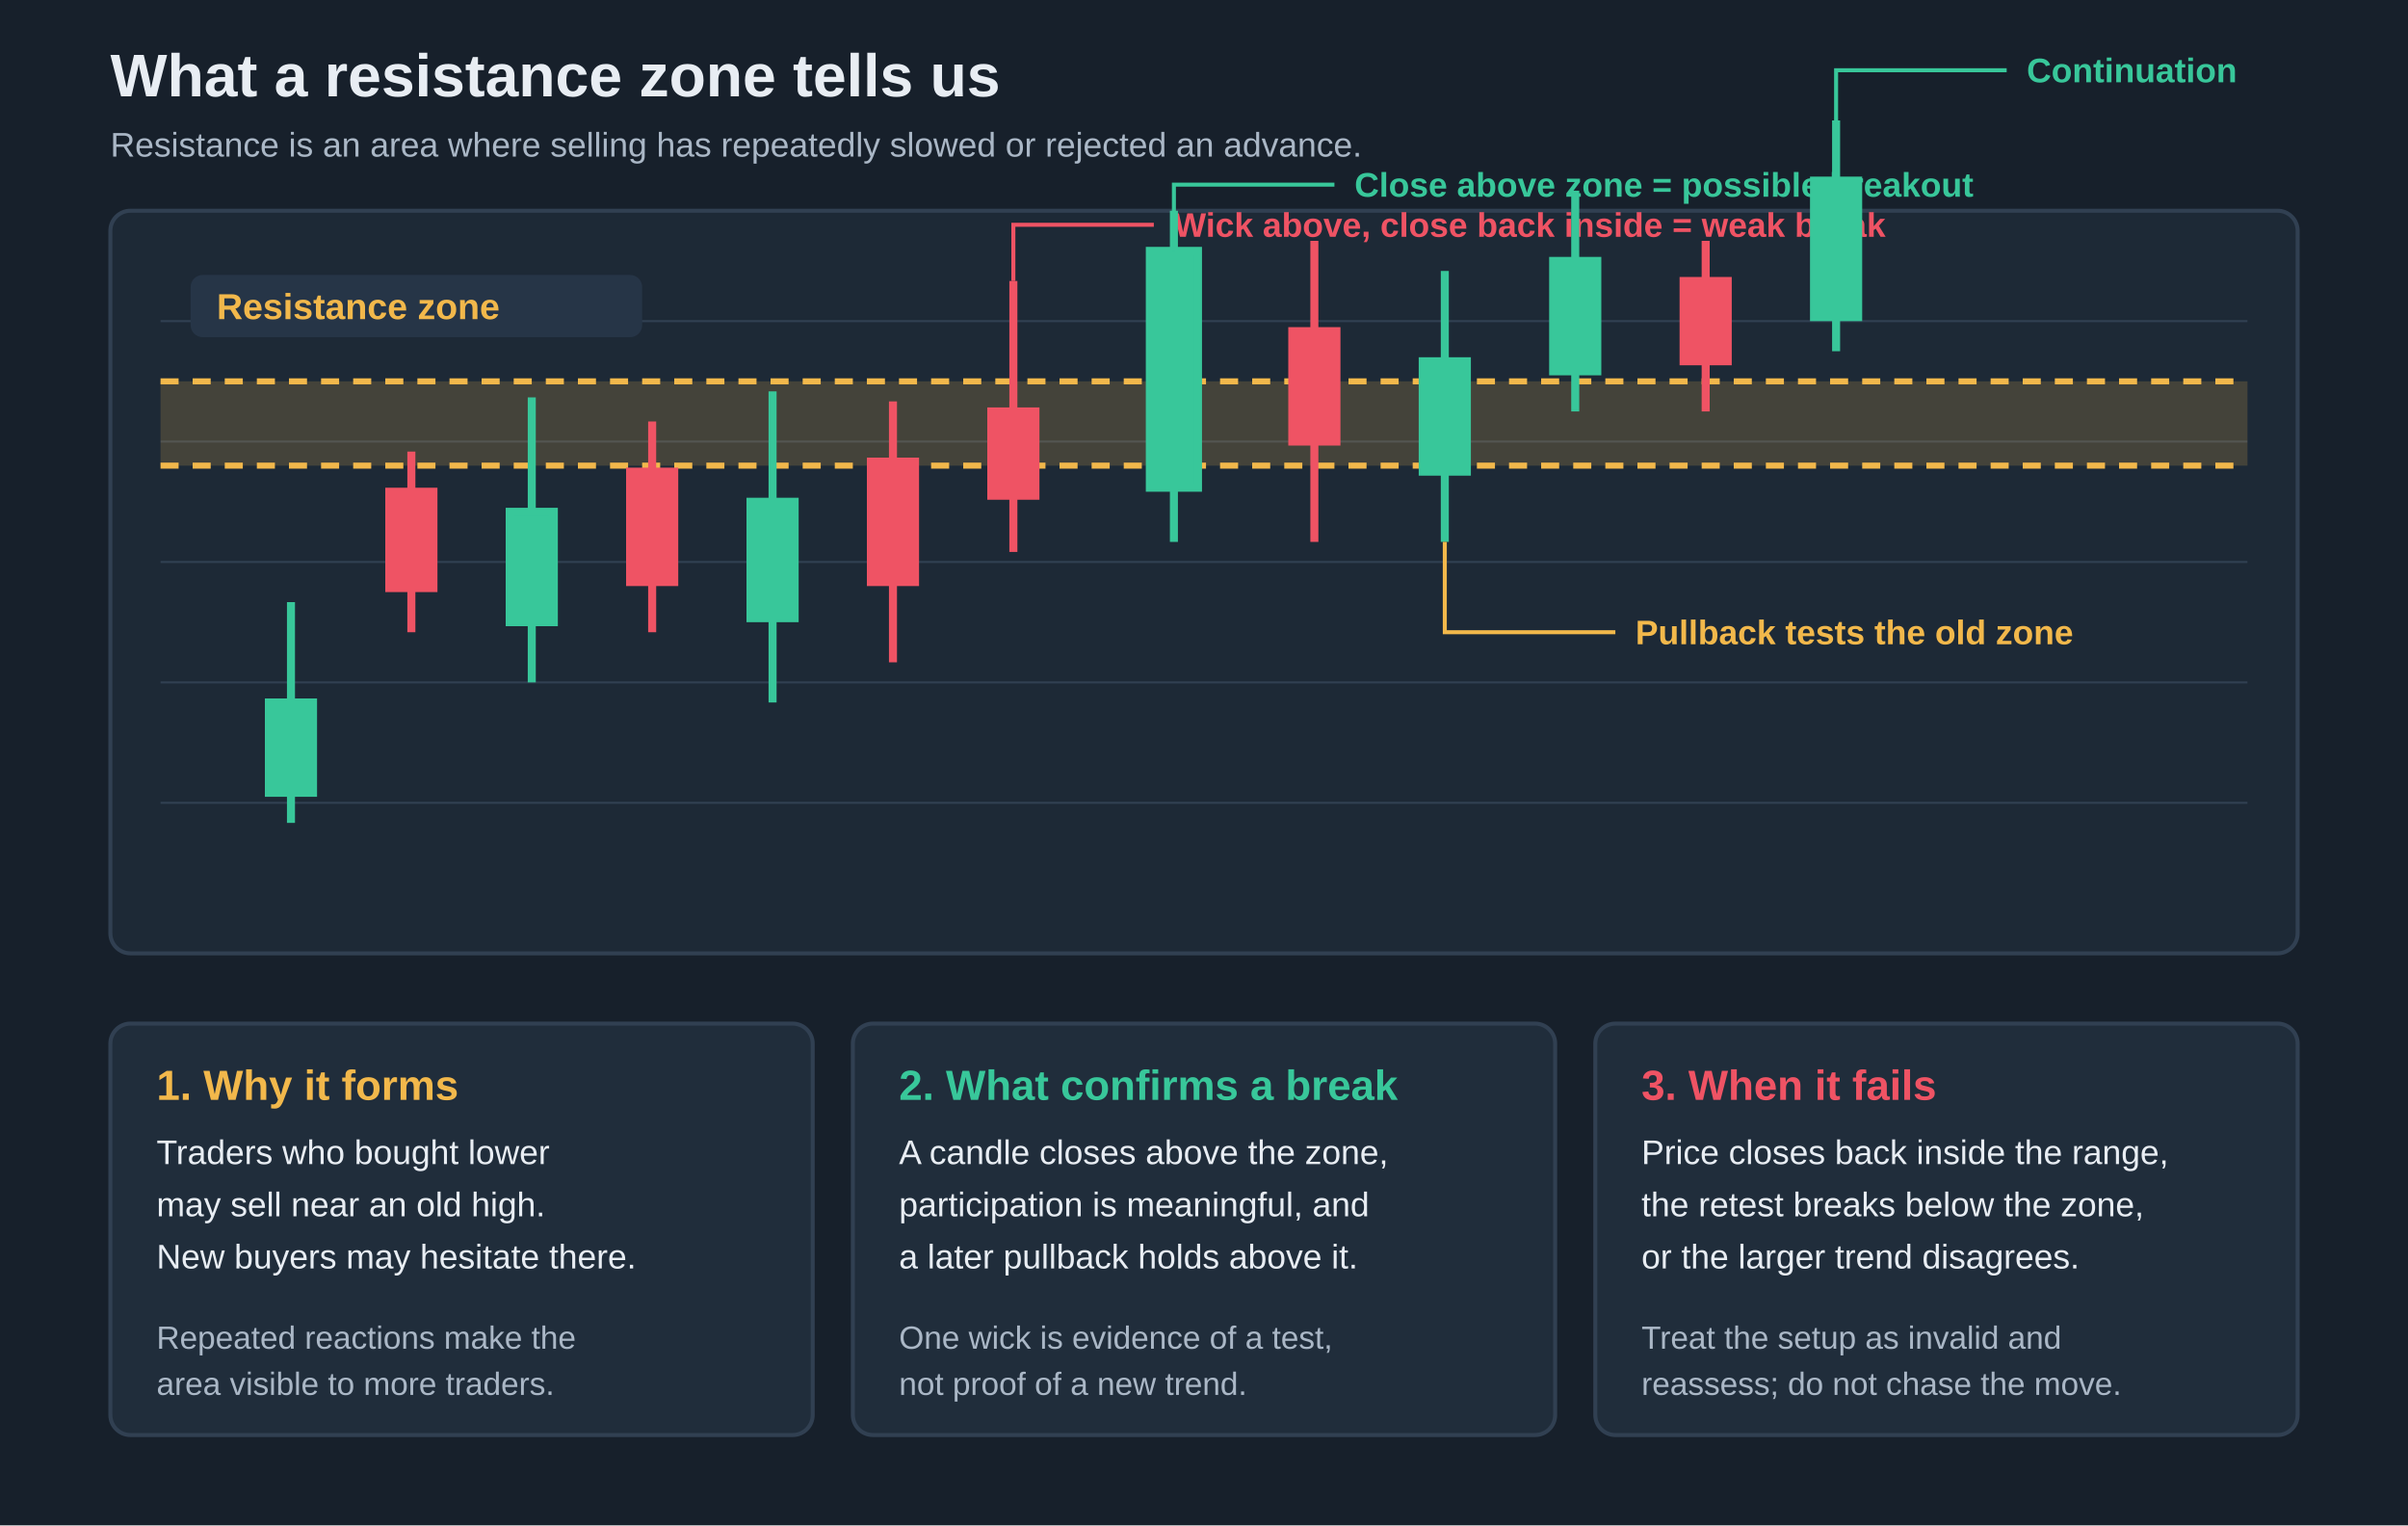
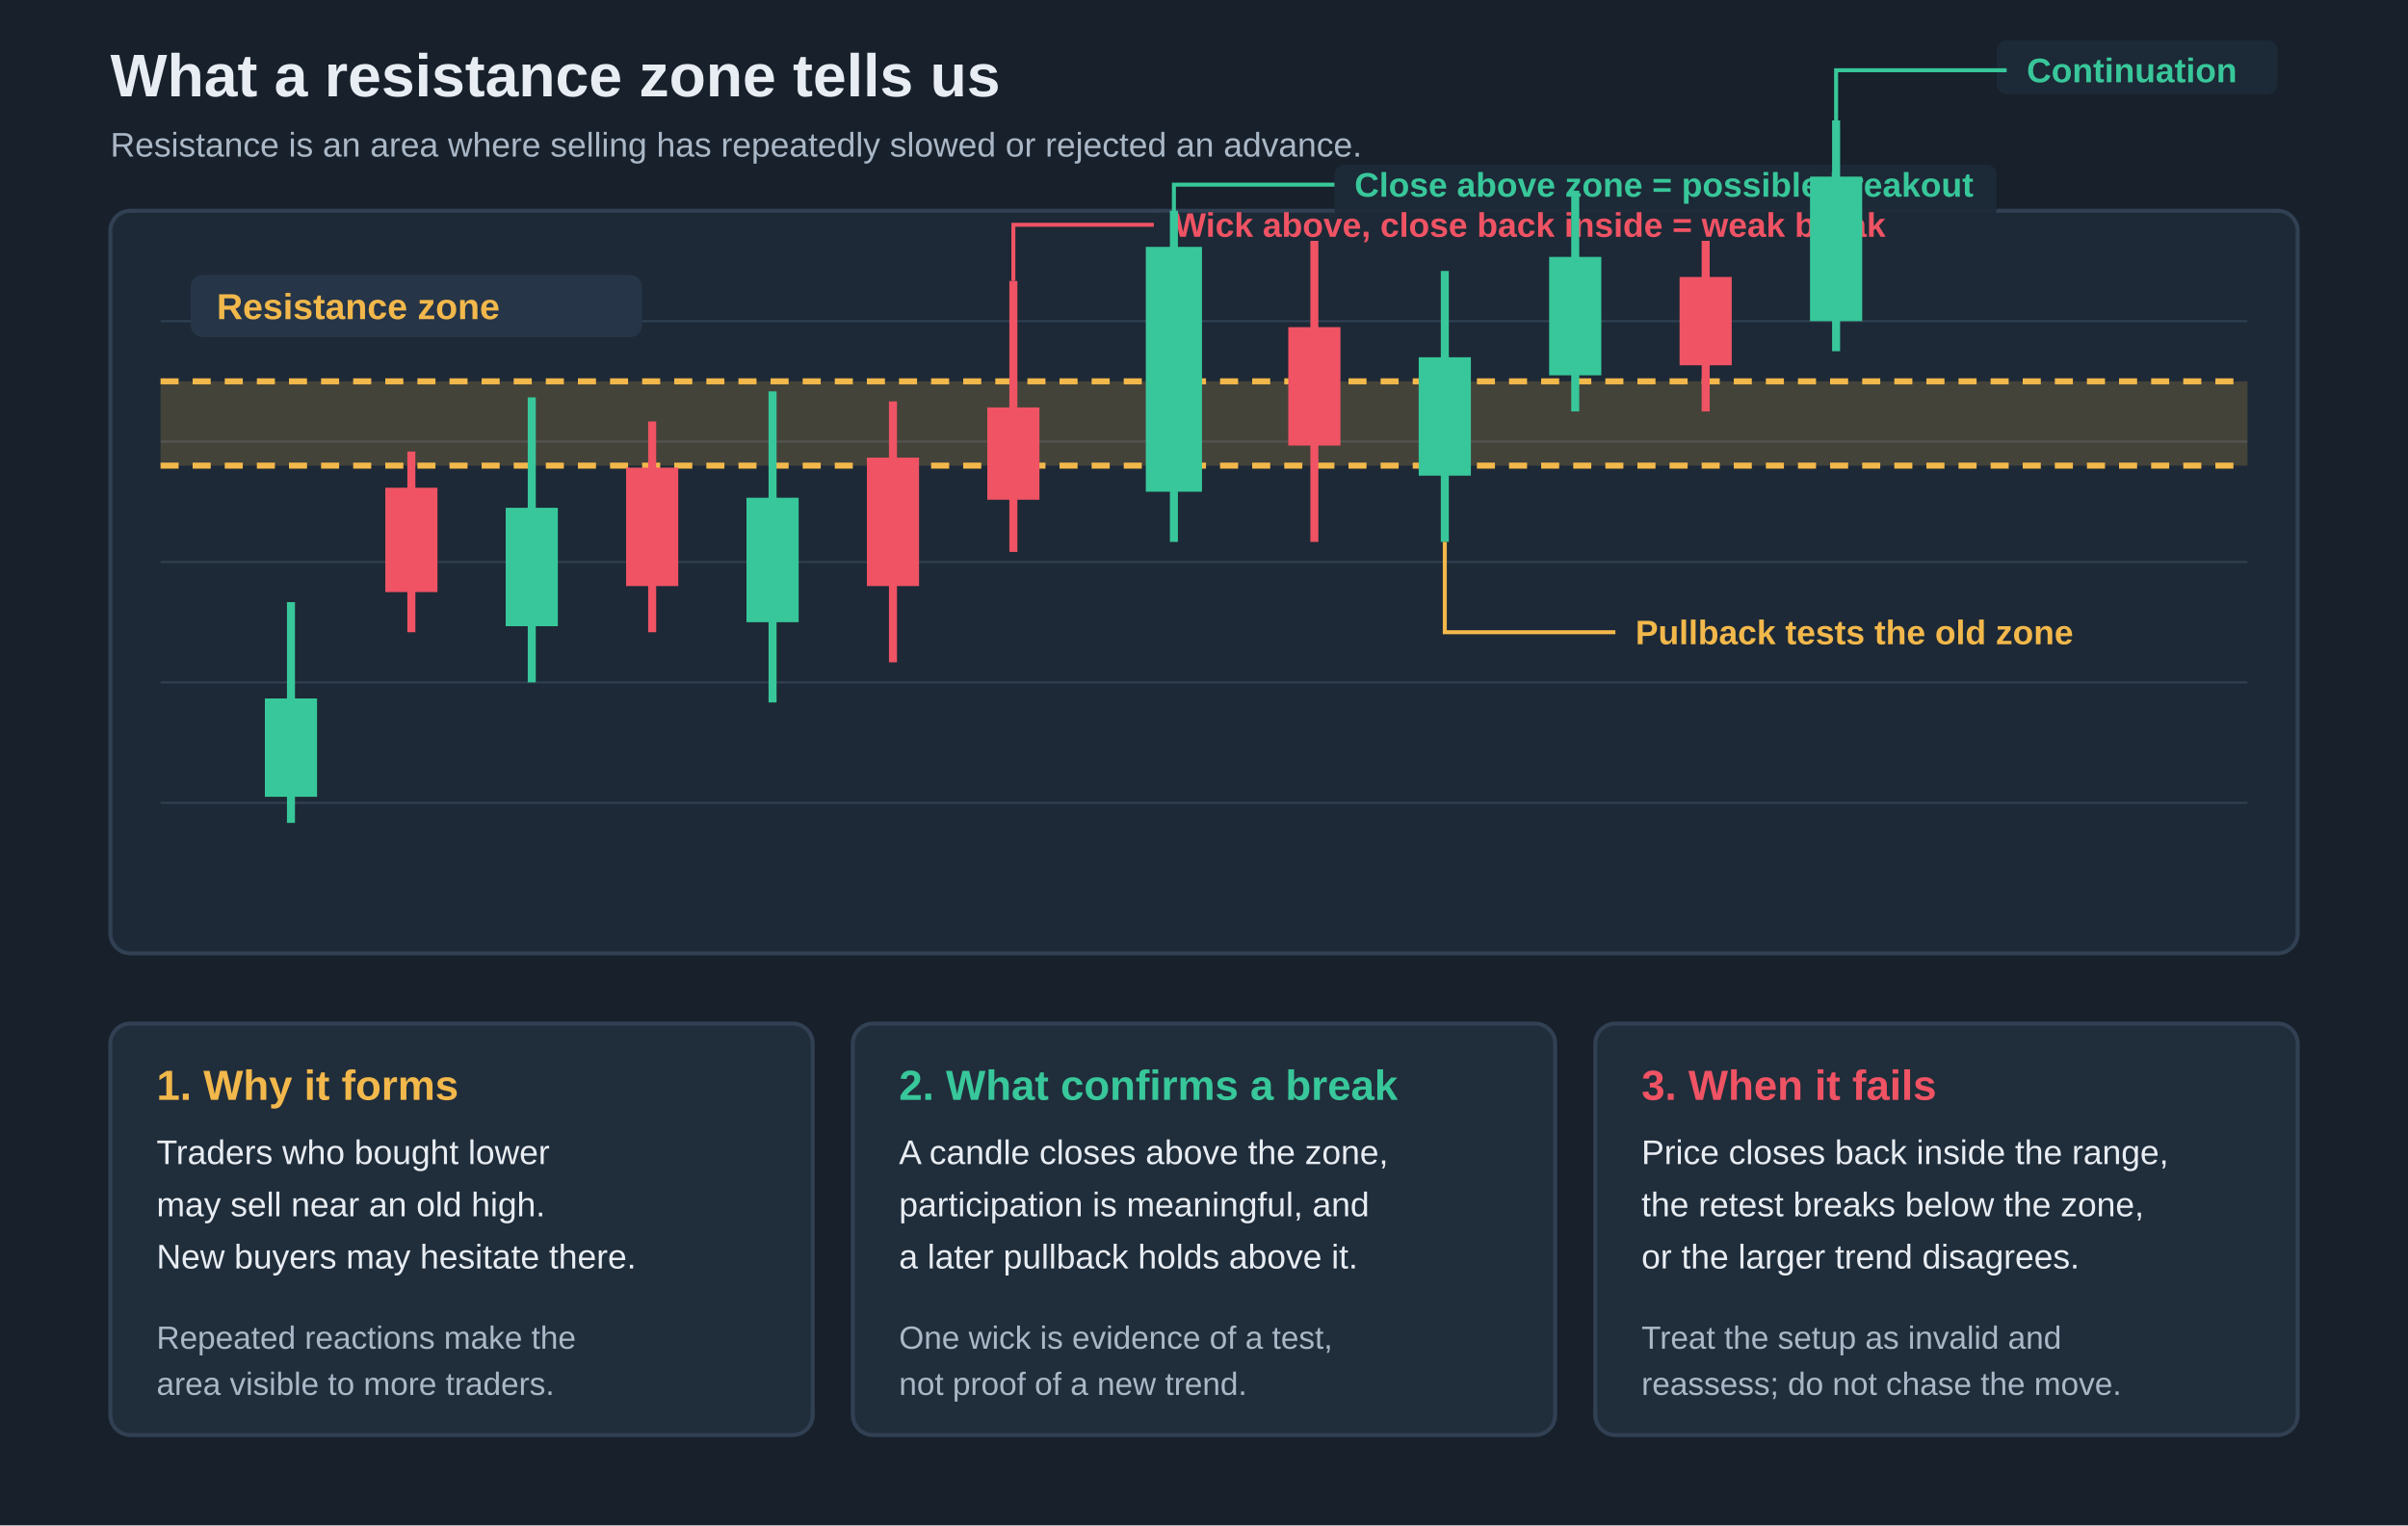
<svg xmlns="http://www.w3.org/2000/svg" viewBox="0 0 1200 760" role="img" aria-labelledby="title desc">
  <rect width="1200" height="760" fill="#17202b" />
  <text x="55" y="48" fill="#e8edf3" font-family="Arial, sans-serif" font-size="30" font-weight="700">What a resistance zone tells us</text>
  <text x="55" y="78" fill="#aab7c6" font-family="Arial, sans-serif" font-size="17">Resistance is an area where selling has repeatedly slowed or rejected an advance.</text>
  <rect x="55" y="105" width="1090" height="370" rx="10" fill="#1d2936" stroke="#314052" stroke-width="2" />
  <g stroke="#314052" stroke-width="1">
    <line x1="80" y1="160" x2="1120" y2="160" />
    <line x1="80" y1="220" x2="1120" y2="220" />
    <line x1="80" y1="280" x2="1120" y2="280" />
    <line x1="80" y1="340" x2="1120" y2="340" />
    <line x1="80" y1="400" x2="1120" y2="400" />
  </g>
  <rect x="80" y="190" width="1040" height="42" fill="#f2b84b" opacity="0.18" />
  <line x1="80" y1="190" x2="1120" y2="190" stroke="#f2b84b" stroke-width="3" stroke-dasharray="9 7" />
  <line x1="80" y1="232" x2="1120" y2="232" stroke="#f2b84b" stroke-width="3" stroke-dasharray="9 7" />
  <rect x="95" y="137" width="225" height="31" rx="6" fill="#263547" />
  <text x="108" y="159" fill="#f2b84b" font-family="Arial, sans-serif" font-size="18" font-weight="700">Resistance zone</text>
  <g stroke-width="4">
    <g stroke="#38c79a" fill="#38c79a">
      <line x1="145" y1="410" x2="145" y2="300" />
      <rect x="134" y="350" width="22" height="45" />
    </g>
    <g stroke="#ef5364" fill="#ef5364">
      <line x1="205" y1="315" x2="205" y2="225" />
      <rect x="194" y="245" width="22" height="48" />
    </g>
    <g stroke="#38c79a" fill="#38c79a">
      <line x1="265" y1="340" x2="265" y2="198" />
      <rect x="254" y="255" width="22" height="55" />
    </g>
    <g stroke="#ef5364" fill="#ef5364">
      <line x1="325" y1="210" x2="325" y2="315" />
      <rect x="314" y="235" width="22" height="55" />
    </g>
    <g stroke="#38c79a" fill="#38c79a">
      <line x1="385" y1="350" x2="385" y2="195" />
      <rect x="374" y="250" width="22" height="58" />
    </g>
    <g stroke="#ef5364" fill="#ef5364">
      <line x1="445" y1="200" x2="445" y2="330" />
      <rect x="434" y="230" width="22" height="60" />
    </g>
    <g stroke="#ef5364" fill="#ef5364">
      <line x1="505" y1="140" x2="505" y2="275" />
      <rect x="494" y="205" width="22" height="42" />
    </g>
+   </g>
+   <g fill="#1d2936" opacity="0.94">
+     <rect x="575" y="106" width="345" height="27" rx="5" />
+     <rect x="665" y="82" width="330" height="27" rx="5" />
+     <rect x="805" y="300" width="270" height="27" rx="5" />
+     <rect x="995" y="20" width="140" height="27" rx="5" />
  </g>
  <path d="M505 140 L505 112 L575 112" fill="none" stroke="#ef5364" stroke-width="2" />
  <text x="585" y="118" fill="#ef5364" font-family="Arial, sans-serif" font-size="17" font-weight="700">Wick above, close back inside = weak break</text>
  <g stroke="#38c79a" fill="#38c79a" stroke-width="4">
    <line x1="585" y1="270" x2="585" y2="105" />
    <rect x="573" y="125" width="24" height="118" />
  </g>
  <path d="M585 125 L585 92 L665 92" fill="none" stroke="#38c79a" stroke-width="2" />
  <text x="675" y="98" fill="#38c79a" font-family="Arial, sans-serif" font-size="17" font-weight="700">Close above zone = possible breakout</text>
  <g stroke-width="4">
    <g stroke="#ef5364" fill="#ef5364">
      <line x1="655" y1="120" x2="655" y2="270" />
      <rect x="644" y="165" width="22" height="55" />
    </g>
    <g stroke="#38c79a" fill="#38c79a">
      <line x1="720" y1="270" x2="720" y2="135" />
      <rect x="709" y="180" width="22" height="55" />
    </g>
    <g stroke="#38c79a" fill="#38c79a">
      <line x1="785" y1="205" x2="785" y2="95" />
      <rect x="774" y="130" width="22" height="55" />
    </g>
    <g stroke="#ef5364" fill="#ef5364">
      <line x1="850" y1="120" x2="850" y2="205" />
      <rect x="839" y="140" width="22" height="40" />
    </g>
    <g stroke="#38c79a" fill="#38c79a">
      <line x1="915" y1="175" x2="915" y2="60" />
      <rect x="904" y="90" width="22" height="68" />
    </g>
  </g>
  <path d="M720 270 L720 315 L805 315" fill="none" stroke="#f2b84b" stroke-width="2" />
  <text x="815" y="321" fill="#f2b84b" font-family="Arial, sans-serif" font-size="17" font-weight="700">Pullback tests the old zone</text>
  <path d="M915 60 L915 35 L1000 35" fill="none" stroke="#38c79a" stroke-width="2" />
  <text x="1010" y="41" fill="#38c79a" font-family="Arial, sans-serif" font-size="17" font-weight="700">Continuation</text>
  <g font-family="Arial, sans-serif">
    <rect x="55" y="510" width="350" height="205" rx="10" fill="#202d3b" stroke="#314052" stroke-width="2" />
    <rect x="425" y="510" width="350" height="205" rx="10" fill="#202d3b" stroke="#314052" stroke-width="2" />
    <rect x="795" y="510" width="350" height="205" rx="10" fill="#202d3b" stroke="#314052" stroke-width="2" />
    <text x="78" y="548" fill="#f2b84b" font-size="21" font-weight="700">1. Why it forms</text>
    <text x="78" y="580" fill="#e8edf3" font-size="17">Traders who bought lower</text>
    <text x="78" y="606" fill="#e8edf3" font-size="17">may sell near an old high.</text>
    <text x="78" y="632" fill="#e8edf3" font-size="17">New buyers may hesitate there.</text>
    <text x="78" y="672" fill="#aab7c6" font-size="16">Repeated reactions make the</text>
    <text x="78" y="695" fill="#aab7c6" font-size="16">area visible to more traders.</text>
    <text x="448" y="548" fill="#38c79a" font-size="21" font-weight="700">2. What confirms a break</text>
    <text x="448" y="580" fill="#e8edf3" font-size="17">A candle closes above the zone,</text>
    <text x="448" y="606" fill="#e8edf3" font-size="17">participation is meaningful, and</text>
    <text x="448" y="632" fill="#e8edf3" font-size="17">a later pullback holds above it.</text>
    <text x="448" y="672" fill="#aab7c6" font-size="16">One wick is evidence of a test,</text>
    <text x="448" y="695" fill="#aab7c6" font-size="16">not proof of a new trend.</text>
    <text x="818" y="548" fill="#ef5364" font-size="21" font-weight="700">3. When it fails</text>
    <text x="818" y="580" fill="#e8edf3" font-size="17">Price closes back inside the range,</text>
    <text x="818" y="606" fill="#e8edf3" font-size="17">the retest breaks below the zone,</text>
    <text x="818" y="632" fill="#e8edf3" font-size="17">or the larger trend disagrees.</text>
    <text x="818" y="672" fill="#aab7c6" font-size="16">Treat the setup as invalid and</text>
    <text x="818" y="695" fill="#aab7c6" font-size="16">reassess; do not chase the move.</text>
  </g>
</svg>
